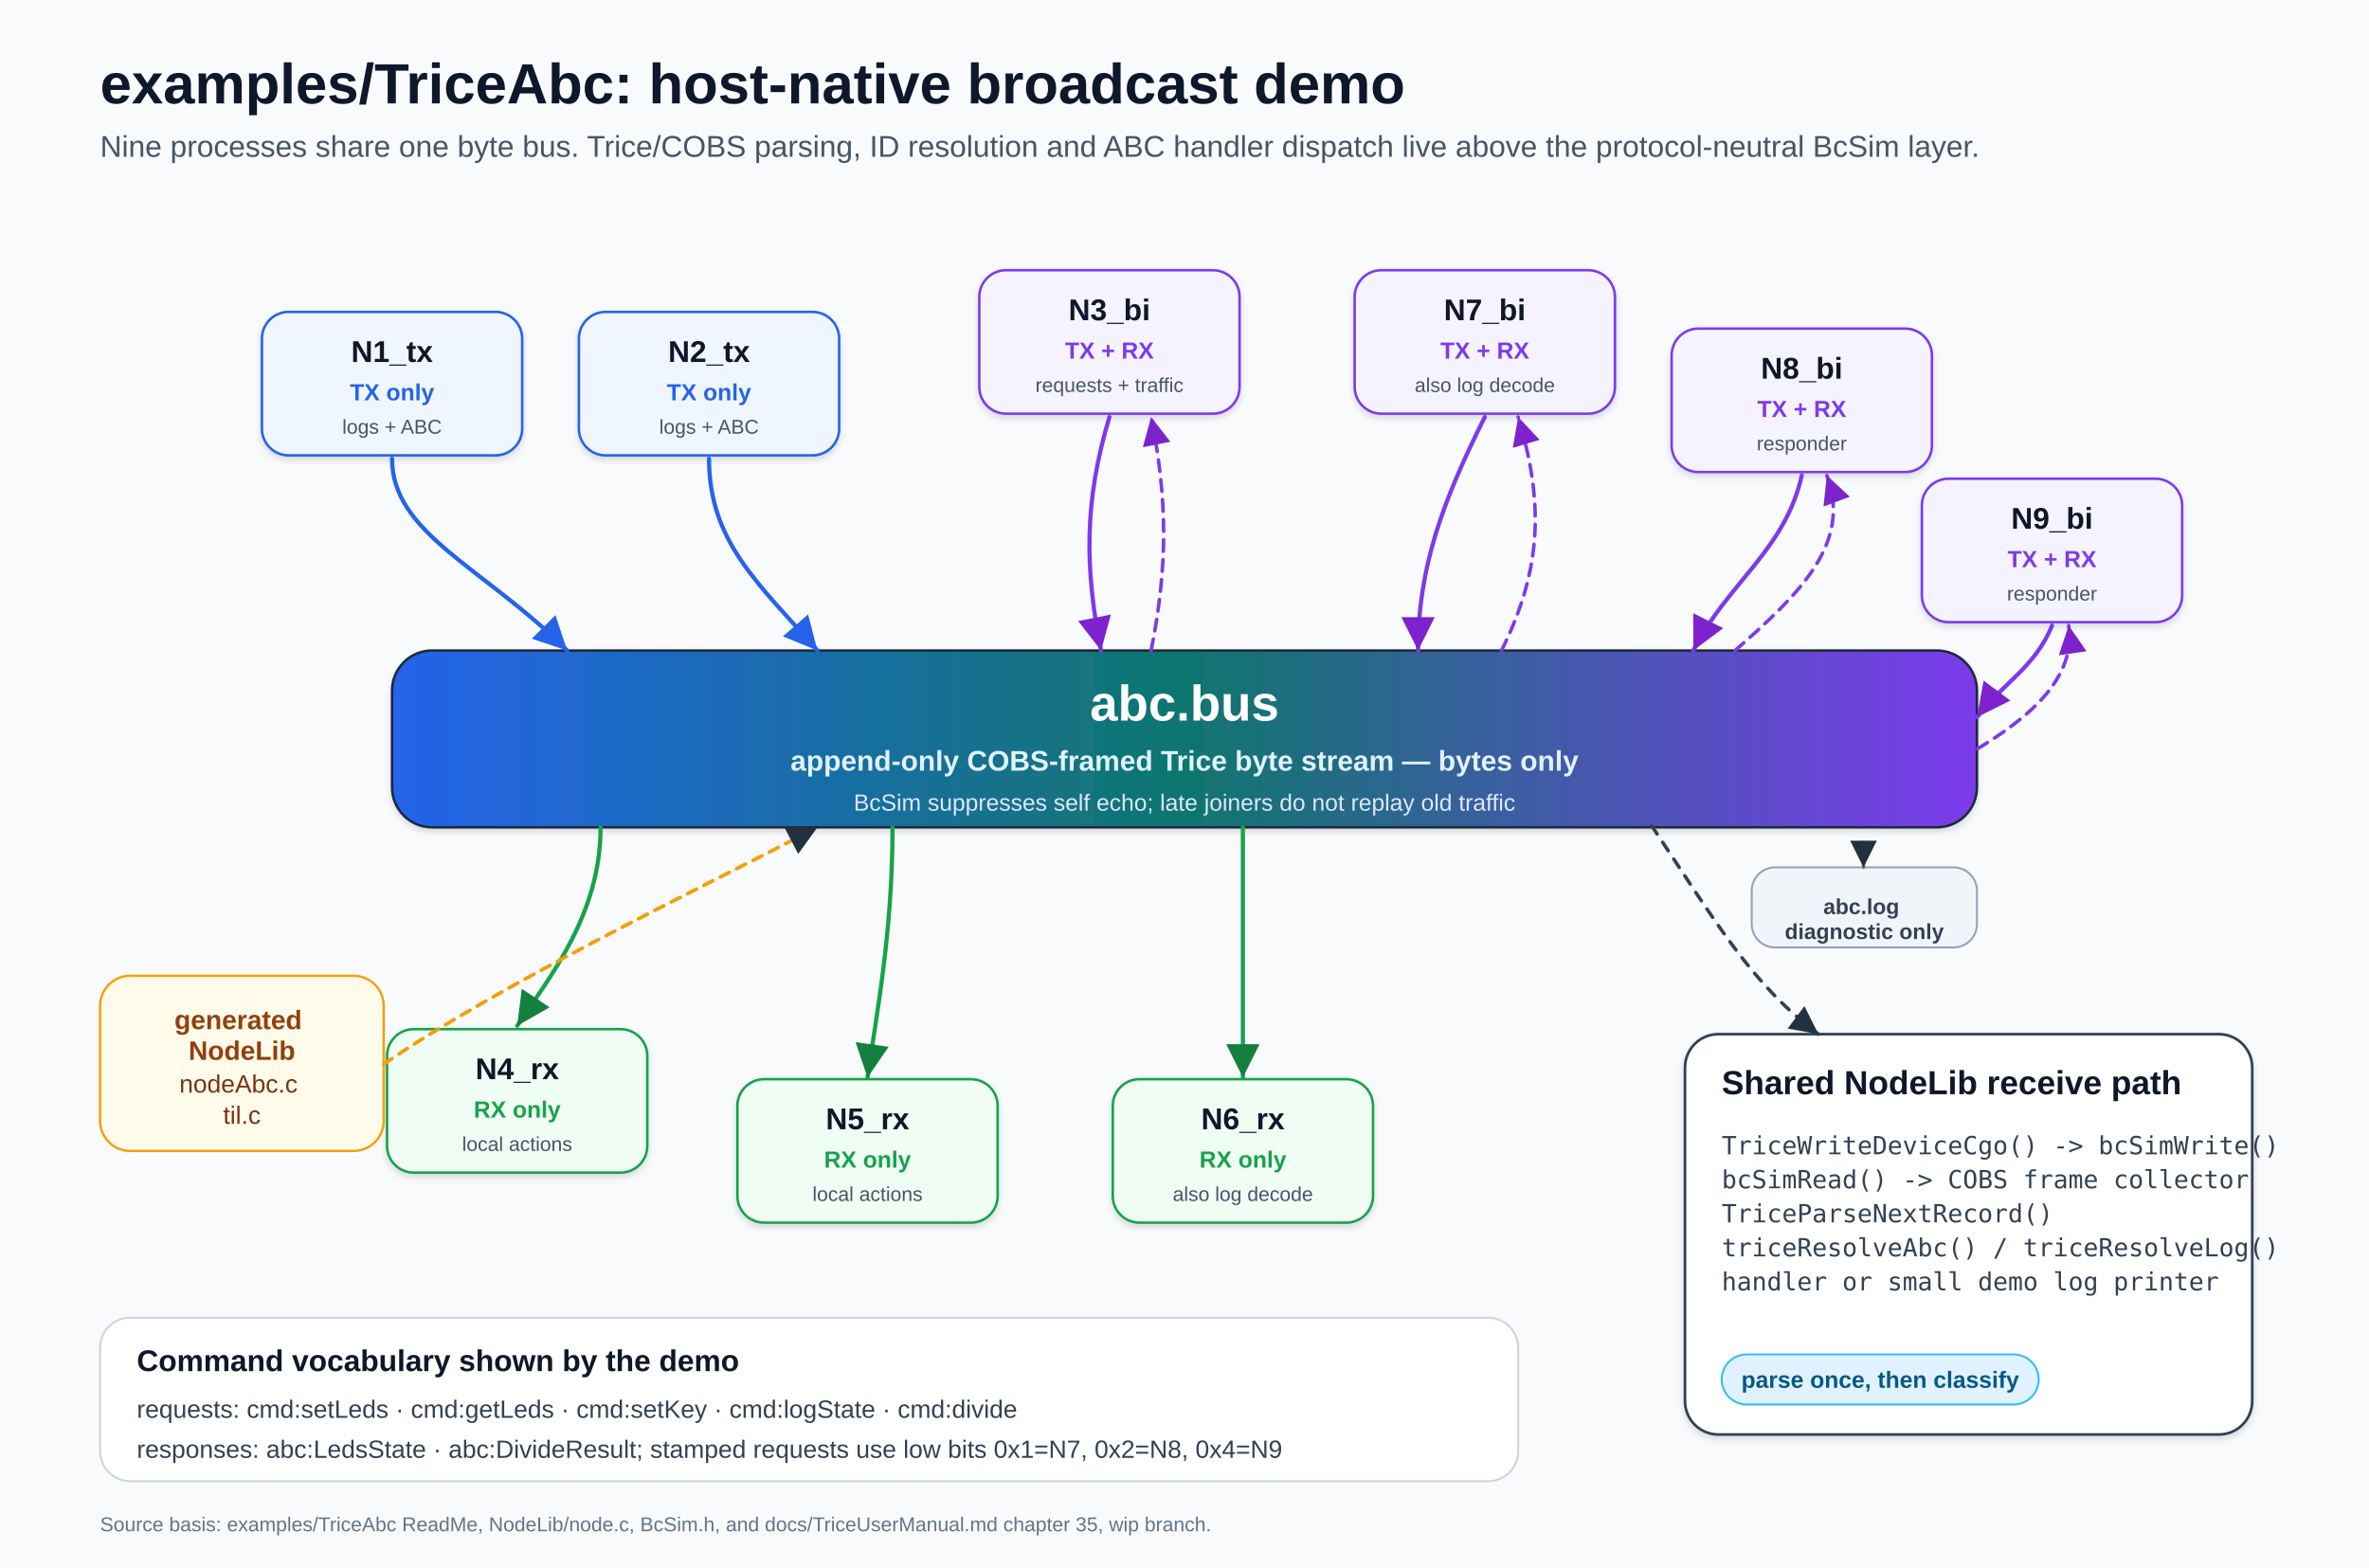
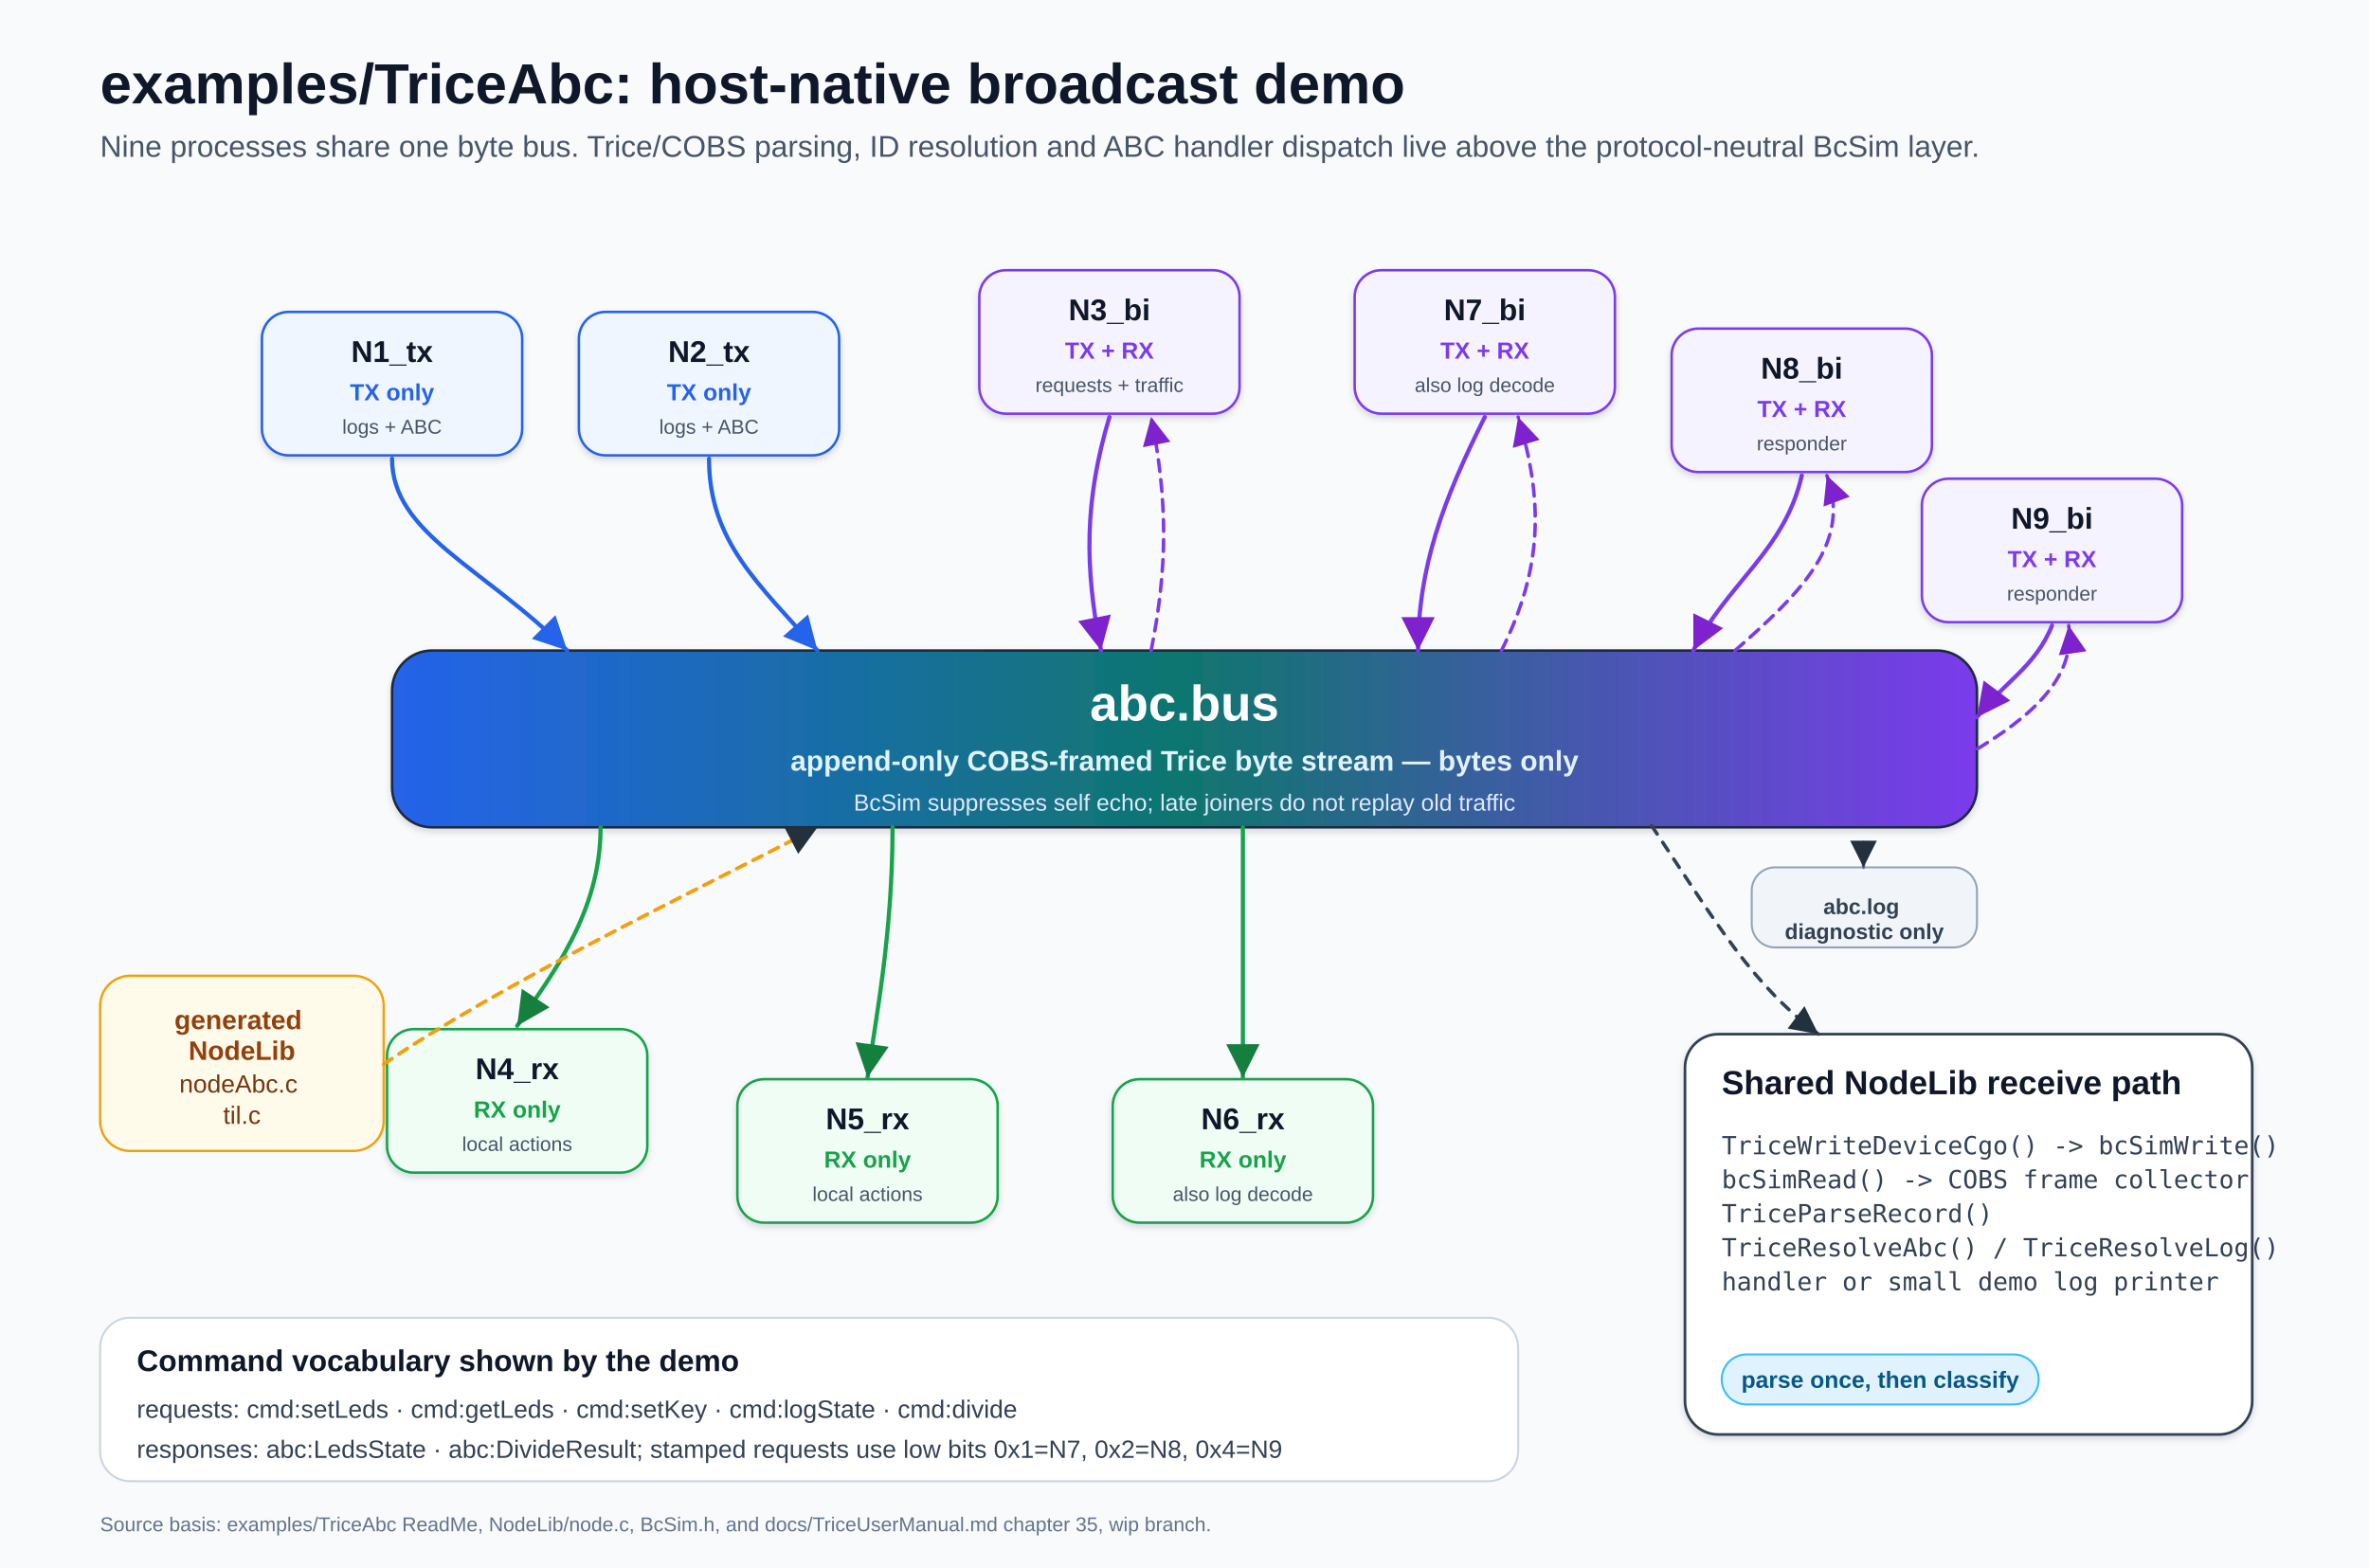
<svg xmlns="http://www.w3.org/2000/svg" width="1420" height="940" viewBox="0 0 1420 940" role="img">
  <defs>
    <marker id="arrow-dark" markerWidth="12" markerHeight="12" refX="10" refY="6" orient="auto" markerUnits="strokeWidth">
      <path d="M2,2 L10,6 L2,10 Z" fill="#23313f" />
    </marker>
    <marker id="arrow-blue" markerWidth="12" markerHeight="12" refX="10" refY="6" orient="auto" markerUnits="strokeWidth">
      <path d="M2,2 L10,6 L2,10 Z" fill="#2563eb" />
    </marker>
    <marker id="arrow-green" markerWidth="12" markerHeight="12" refX="10" refY="6" orient="auto" markerUnits="strokeWidth">
      <path d="M2,2 L10,6 L2,10 Z" fill="#15803d" />
    </marker>
    <marker id="arrow-purple" markerWidth="12" markerHeight="12" refX="10" refY="6" orient="auto" markerUnits="strokeWidth">
      <path d="M2,2 L10,6 L2,10 Z" fill="#7e22ce" />
    </marker>
    <filter id="shadow" x="-20%" y="-20%" width="140%" height="140%">
      <feDropShadow dx="0" dy="2" stdDeviation="2" flood-color="#0f172a" flood-opacity="0.14" />
    </filter>
    <linearGradient id="bus-grad" x1="0" x2="1" y1="0" y2="0">
      <stop offset="0%" stop-color="#2563eb" />
      <stop offset="50%" stop-color="#0f766e" />
      <stop offset="100%" stop-color="#7c3aed" />
    </linearGradient>
  </defs>
  <rect x="0" y="0" width="1420" height="940" rx="0" fill="#f8fafc" stroke="none" stroke-width="0" />
  <text x="60" y="62" font-family="Arial, Helvetica, sans-serif" font-size="34" font-weight="800" fill="#0f172a" text-anchor="start">
    <tspan x="60" dy="0">examples/TriceAbc: host-native broadcast demo</tspan>
  </text>
  <text x="60" y="94" font-family="Arial, Helvetica, sans-serif" font-size="18" font-weight="400" fill="#475569" text-anchor="start">
    <tspan x="60" dy="0">Nine processes share one byte bus. Trice/COBS parsing, ID resolution and ABC handler dispatch live above the protocol-neutral BcSim layer.</tspan>
  </text>
  <rect x="235" y="390" width="950" height="106" rx="24" fill="url(#bus-grad)" stroke="#1e293b" stroke-width="1.5" filter="url(#shadow)" />
  <text x="710.0" y="432" font-family="Arial, Helvetica, sans-serif" font-size="30" font-weight="900" fill="white" text-anchor="middle">
    <tspan x="710.0" dy="0">abc.bus</tspan>
  </text>
  <text x="710.0" y="462" font-family="Arial, Helvetica, sans-serif" font-size="17" font-weight="700" fill="#e0f2fe" text-anchor="middle">
    <tspan x="710.0" dy="0">append-only COBS-framed Trice byte stream — bytes only</tspan>
  </text>
  <text x="710.0" y="486" font-family="Arial, Helvetica, sans-serif" font-size="14" font-weight="400" fill="#e0e7ff" text-anchor="middle">
    <tspan x="710.0" dy="0">BcSim suppresses self echo; late joiners do not replay old traffic</tspan>
  </text>
  <rect x="1050" y="520" width="135" height="48" rx="14" fill="#f1f5f9" stroke="#94a3b8" stroke-width="1.2" />
  <text x="1117.5" y="548" font-family="Arial, Helvetica, sans-serif" font-size="13" font-weight="700" fill="#334155" text-anchor="middle">
    <tspan x="1117.5" dy="0">abc.log</tspan>
    <tspan x="1117.5" dy="1.15em">diagnostic only</tspan>
  </text>
  <path d="M1117 505 V520" fill="none" stroke="#64748b" stroke-width="2" stroke-linecap="round" stroke-linejoin="round" marker-end="url(#arrow-dark)" stroke-dasharray="5 5" />
  <rect x="157.0" y="187.0" width="156" height="86" rx="16" fill="#eff6ff" stroke="#2563eb" stroke-width="1.5" filter="url(#shadow)" />
  <text x="235" y="217.0" font-family="Arial, Helvetica, sans-serif" font-size="18" font-weight="800" fill="#0f172a" text-anchor="middle">
    <tspan x="235" dy="0">N1_tx</tspan>
  </text>
  <text x="235" y="240.0" font-family="Arial, Helvetica, sans-serif" font-size="14" font-weight="700" fill="#2563eb" text-anchor="middle">
    <tspan x="235" dy="0">TX only</tspan>
  </text>
  <text x="235" y="260.0" font-family="Arial, Helvetica, sans-serif" font-size="12" font-weight="400" fill="#475569" text-anchor="middle">
    <tspan x="235" dy="0">logs + ABC</tspan>
  </text>
  <rect x="347.0" y="187.0" width="156" height="86" rx="16" fill="#eff6ff" stroke="#2563eb" stroke-width="1.5" filter="url(#shadow)" />
  <text x="425" y="217.0" font-family="Arial, Helvetica, sans-serif" font-size="18" font-weight="800" fill="#0f172a" text-anchor="middle">
    <tspan x="425" dy="0">N2_tx</tspan>
  </text>
  <text x="425" y="240.0" font-family="Arial, Helvetica, sans-serif" font-size="14" font-weight="700" fill="#2563eb" text-anchor="middle">
    <tspan x="425" dy="0">TX only</tspan>
  </text>
  <text x="425" y="260.0" font-family="Arial, Helvetica, sans-serif" font-size="12" font-weight="400" fill="#475569" text-anchor="middle">
    <tspan x="425" dy="0">logs + ABC</tspan>
  </text>
  <rect x="587.0" y="162.0" width="156" height="86" rx="16" fill="#f5f3ff" stroke="#7c3aed" stroke-width="1.5" filter="url(#shadow)" />
  <text x="665" y="192.0" font-family="Arial, Helvetica, sans-serif" font-size="18" font-weight="800" fill="#0f172a" text-anchor="middle">
    <tspan x="665" dy="0">N3_bi</tspan>
  </text>
  <text x="665" y="215.0" font-family="Arial, Helvetica, sans-serif" font-size="14" font-weight="700" fill="#7c3aed" text-anchor="middle">
    <tspan x="665" dy="0">TX + RX</tspan>
  </text>
  <text x="665" y="235.0" font-family="Arial, Helvetica, sans-serif" font-size="12" font-weight="400" fill="#475569" text-anchor="middle">
    <tspan x="665" dy="0">requests + traffic</tspan>
  </text>
  <rect x="812.0" y="162.0" width="156" height="86" rx="16" fill="#f5f3ff" stroke="#7c3aed" stroke-width="1.5" filter="url(#shadow)" />
  <text x="890" y="192.0" font-family="Arial, Helvetica, sans-serif" font-size="18" font-weight="800" fill="#0f172a" text-anchor="middle">
    <tspan x="890" dy="0">N7_bi</tspan>
  </text>
  <text x="890" y="215.0" font-family="Arial, Helvetica, sans-serif" font-size="14" font-weight="700" fill="#7c3aed" text-anchor="middle">
    <tspan x="890" dy="0">TX + RX</tspan>
  </text>
  <text x="890" y="235.0" font-family="Arial, Helvetica, sans-serif" font-size="12" font-weight="400" fill="#475569" text-anchor="middle">
    <tspan x="890" dy="0">also log decode</tspan>
  </text>
  <rect x="1002.0" y="197.0" width="156" height="86" rx="16" fill="#f5f3ff" stroke="#7c3aed" stroke-width="1.5" filter="url(#shadow)" />
  <text x="1080" y="227.0" font-family="Arial, Helvetica, sans-serif" font-size="18" font-weight="800" fill="#0f172a" text-anchor="middle">
    <tspan x="1080" dy="0">N8_bi</tspan>
  </text>
  <text x="1080" y="250.0" font-family="Arial, Helvetica, sans-serif" font-size="14" font-weight="700" fill="#7c3aed" text-anchor="middle">
    <tspan x="1080" dy="0">TX + RX</tspan>
  </text>
  <text x="1080" y="270.0" font-family="Arial, Helvetica, sans-serif" font-size="12" font-weight="400" fill="#475569" text-anchor="middle">
    <tspan x="1080" dy="0">responder</tspan>
  </text>
  <rect x="1152.0" y="287.0" width="156" height="86" rx="16" fill="#f5f3ff" stroke="#7c3aed" stroke-width="1.5" filter="url(#shadow)" />
  <text x="1230" y="317.0" font-family="Arial, Helvetica, sans-serif" font-size="18" font-weight="800" fill="#0f172a" text-anchor="middle">
    <tspan x="1230" dy="0">N9_bi</tspan>
  </text>
  <text x="1230" y="340.0" font-family="Arial, Helvetica, sans-serif" font-size="14" font-weight="700" fill="#7c3aed" text-anchor="middle">
    <tspan x="1230" dy="0">TX + RX</tspan>
  </text>
  <text x="1230" y="360.0" font-family="Arial, Helvetica, sans-serif" font-size="12" font-weight="400" fill="#475569" text-anchor="middle">
    <tspan x="1230" dy="0">responder</tspan>
  </text>
  <rect x="232.0" y="617.0" width="156" height="86" rx="16" fill="#f0fdf4" stroke="#16a34a" stroke-width="1.5" filter="url(#shadow)" />
  <text x="310" y="647.0" font-family="Arial, Helvetica, sans-serif" font-size="18" font-weight="800" fill="#0f172a" text-anchor="middle">
    <tspan x="310" dy="0">N4_rx</tspan>
  </text>
  <text x="310" y="670.0" font-family="Arial, Helvetica, sans-serif" font-size="14" font-weight="700" fill="#16a34a" text-anchor="middle">
    <tspan x="310" dy="0">RX only</tspan>
  </text>
  <text x="310" y="690.0" font-family="Arial, Helvetica, sans-serif" font-size="12" font-weight="400" fill="#475569" text-anchor="middle">
    <tspan x="310" dy="0">local actions</tspan>
  </text>
  <rect x="442.0" y="647.0" width="156" height="86" rx="16" fill="#f0fdf4" stroke="#16a34a" stroke-width="1.5" filter="url(#shadow)" />
  <text x="520" y="677.0" font-family="Arial, Helvetica, sans-serif" font-size="18" font-weight="800" fill="#0f172a" text-anchor="middle">
    <tspan x="520" dy="0">N5_rx</tspan>
  </text>
  <text x="520" y="700.0" font-family="Arial, Helvetica, sans-serif" font-size="14" font-weight="700" fill="#16a34a" text-anchor="middle">
    <tspan x="520" dy="0">RX only</tspan>
  </text>
  <text x="520" y="720.0" font-family="Arial, Helvetica, sans-serif" font-size="12" font-weight="400" fill="#475569" text-anchor="middle">
    <tspan x="520" dy="0">local actions</tspan>
  </text>
  <rect x="667.0" y="647.0" width="156" height="86" rx="16" fill="#f0fdf4" stroke="#16a34a" stroke-width="1.5" filter="url(#shadow)" />
  <text x="745" y="677.0" font-family="Arial, Helvetica, sans-serif" font-size="18" font-weight="800" fill="#0f172a" text-anchor="middle">
    <tspan x="745" dy="0">N6_rx</tspan>
  </text>
  <text x="745" y="700.0" font-family="Arial, Helvetica, sans-serif" font-size="14" font-weight="700" fill="#16a34a" text-anchor="middle">
    <tspan x="745" dy="0">RX only</tspan>
  </text>
  <text x="745" y="720.0" font-family="Arial, Helvetica, sans-serif" font-size="12" font-weight="400" fill="#475569" text-anchor="middle">
    <tspan x="745" dy="0">also log decode</tspan>
  </text>
  <path d="M235 275 C235 320 290 340 340 390" fill="none" stroke="#2563eb" stroke-width="2.5" stroke-linecap="round" stroke-linejoin="round" marker-end="url(#arrow-blue)" />
  <path d="M425 275 C425 325 455 350 490 390" fill="none" stroke="#2563eb" stroke-width="2.5" stroke-linecap="round" stroke-linejoin="round" marker-end="url(#arrow-blue)" />
  <path d="M665 250 C650 300 650 340 660 390" fill="none" stroke="#7c3aed" stroke-width="2.5" stroke-linecap="round" stroke-linejoin="round" marker-end="url(#arrow-purple)" />
  <path d="M690 390 C700 340 700 300 690 250" fill="none" stroke="#7c3aed" stroke-width="2.1" stroke-linecap="round" stroke-linejoin="round" marker-end="url(#arrow-purple)" stroke-dasharray="7 5" />
  <path d="M890 250 C865 300 850 340 850 390" fill="none" stroke="#7c3aed" stroke-width="2.5" stroke-linecap="round" stroke-linejoin="round" marker-end="url(#arrow-purple)" />
  <path d="M900 390 C925 340 925 300 910 250" fill="none" stroke="#7c3aed" stroke-width="2.1" stroke-linecap="round" stroke-linejoin="round" marker-end="url(#arrow-purple)" stroke-dasharray="7 5" />
  <path d="M1080 285 C1070 330 1035 350 1015 390" fill="none" stroke="#7c3aed" stroke-width="2.5" stroke-linecap="round" stroke-linejoin="round" marker-end="url(#arrow-purple)" />
  <path d="M1040 390 C1080 355 1110 325 1095 285" fill="none" stroke="#7c3aed" stroke-width="2.1" stroke-linecap="round" stroke-linejoin="round" marker-end="url(#arrow-purple)" stroke-dasharray="7 5" />
  <path d="M1230 375 C1220 400 1200 410 1185 430" fill="none" stroke="#7c3aed" stroke-width="2.5" stroke-linecap="round" stroke-linejoin="round" marker-end="url(#arrow-purple)" />
  <path d="M1175 455 C1210 435 1245 410 1240 375" fill="none" stroke="#7c3aed" stroke-width="2.1" stroke-linecap="round" stroke-linejoin="round" marker-end="url(#arrow-purple)" stroke-dasharray="7 5" />
  <path d="M360 496 C360 548 330 585 310 615" fill="none" stroke="#16a34a" stroke-width="2.5" stroke-linecap="round" stroke-linejoin="round" marker-end="url(#arrow-green)" />
  <path d="M535 496 C535 560 525 610 520 646" fill="none" stroke="#16a34a" stroke-width="2.5" stroke-linecap="round" stroke-linejoin="round" marker-end="url(#arrow-green)" />
  <path d="M745 496 C745 560 745 610 745 646" fill="none" stroke="#16a34a" stroke-width="2.5" stroke-linecap="round" stroke-linejoin="round" marker-end="url(#arrow-green)" />
  <rect x="1010" y="620" width="340" height="240" rx="20" fill="#ffffff" stroke="#334155" stroke-width="1.6" filter="url(#shadow)" />
  <text x="1032" y="656" font-family="Arial, Helvetica, sans-serif" font-size="20" font-weight="800" fill="#0f172a" text-anchor="start">
    <tspan x="1032" dy="0">Shared NodeLib receive path</tspan>
  </text>
  <text x="1032" y="692" font-family="ui-monospace, SFMono-Regular, Menlo, Consolas, monospace" font-size="15" font-weight="400" fill="#334155" text-anchor="start">
    <tspan x="1032" dy="0">TriceWriteDeviceCgo() -&gt; bcSimWrite()</tspan>
    <tspan x="1032" dy="1.36em">bcSimRead() -&gt; COBS frame collector</tspan>
-     <tspan x="1032" dy="1.36em">TriceParseNextRecord()</tspan>
-     <tspan x="1032" dy="1.36em">triceResolveAbc() / triceResolveLog()</tspan>
+     <tspan x="1032" dy="1.36em">TriceParseRecord()</tspan>
+     <tspan x="1032" dy="1.36em">TriceResolveAbc() / TriceResolveLog()</tspan>
    <tspan x="1032" dy="1.36em">handler or small demo log printer</tspan>
  </text>
  <rect x="1032" y="812" width="190" height="30" rx="15" fill="#e0f2fe" stroke="#38bdf8" stroke-width="1.2" />
  <text x="1127.0" y="832" font-family="Arial, Helvetica, sans-serif" font-size="14" font-weight="700" fill="#075985" text-anchor="middle">
    <tspan x="1127.0" dy="0">parse once, then classify</tspan>
  </text>
  <path d="M990 495 C1030 555 1050 590 1090 620" fill="none" stroke="#334155" stroke-width="2.1" stroke-linecap="round" stroke-linejoin="round" marker-end="url(#arrow-dark)" stroke-dasharray="6 6" />
  <rect x="60" y="790" width="850" height="98" rx="18" fill="#ffffff" stroke="#cbd5e1" stroke-width="1.2" />
  <text x="82" y="822" font-family="Arial, Helvetica, sans-serif" font-size="18" font-weight="800" fill="#0f172a" text-anchor="start">
    <tspan x="82" dy="0">Command vocabulary shown by the demo</tspan>
  </text>
  <text x="82" y="850" font-family="Arial, Helvetica, sans-serif" font-size="15" font-weight="400" fill="#334155" text-anchor="start">
    <tspan x="82" dy="0">requests: cmd:setLeds · cmd:getLeds · cmd:setKey · cmd:logState · cmd:divide</tspan>
  </text>
  <text x="82" y="874" font-family="Arial, Helvetica, sans-serif" font-size="15" font-weight="400" fill="#334155" text-anchor="start">
    <tspan x="82" dy="0">responses: abc:LedsState · abc:DivideResult; stamped requests use low bits 0x1=N7, 0x2=N8, 0x4=N9</tspan>
  </text>
  <rect x="60" y="585" width="170" height="105" rx="18" fill="#fffbeb" stroke="#f59e0b" stroke-width="1.4" />
  <text x="145" y="617" font-family="Arial, Helvetica, sans-serif" font-size="16" font-weight="800" fill="#92400e" text-anchor="middle">
    <tspan x="145" dy="0">generated</tspan>
    <tspan x="145" dy="1.15em">NodeLib</tspan>
  </text>
  <text x="145" y="655" font-family="Arial, Helvetica, sans-serif" font-size="15" font-weight="400" fill="#78350f" text-anchor="middle">
    <tspan x="145" dy="0">nodeAbc.c</tspan>
    <tspan x="145" dy="1.25em">til.c</tspan>
  </text>
  <path d="M230 638 C300 590 415 535 490 496" fill="none" stroke="#f59e0b" stroke-width="2.2" stroke-linecap="round" stroke-linejoin="round" marker-end="url(#arrow-dark)" stroke-dasharray="6 5" />
  <text x="60" y="918" font-family="Arial, Helvetica, sans-serif" font-size="12" font-weight="400" fill="#64748b" text-anchor="start">
    <tspan x="60" dy="0">Source basis: examples/TriceAbc ReadMe, NodeLib/node.c, BcSim.h, and docs/TriceUserManual.md chapter 35, wip branch.</tspan>
  </text>
</svg>
